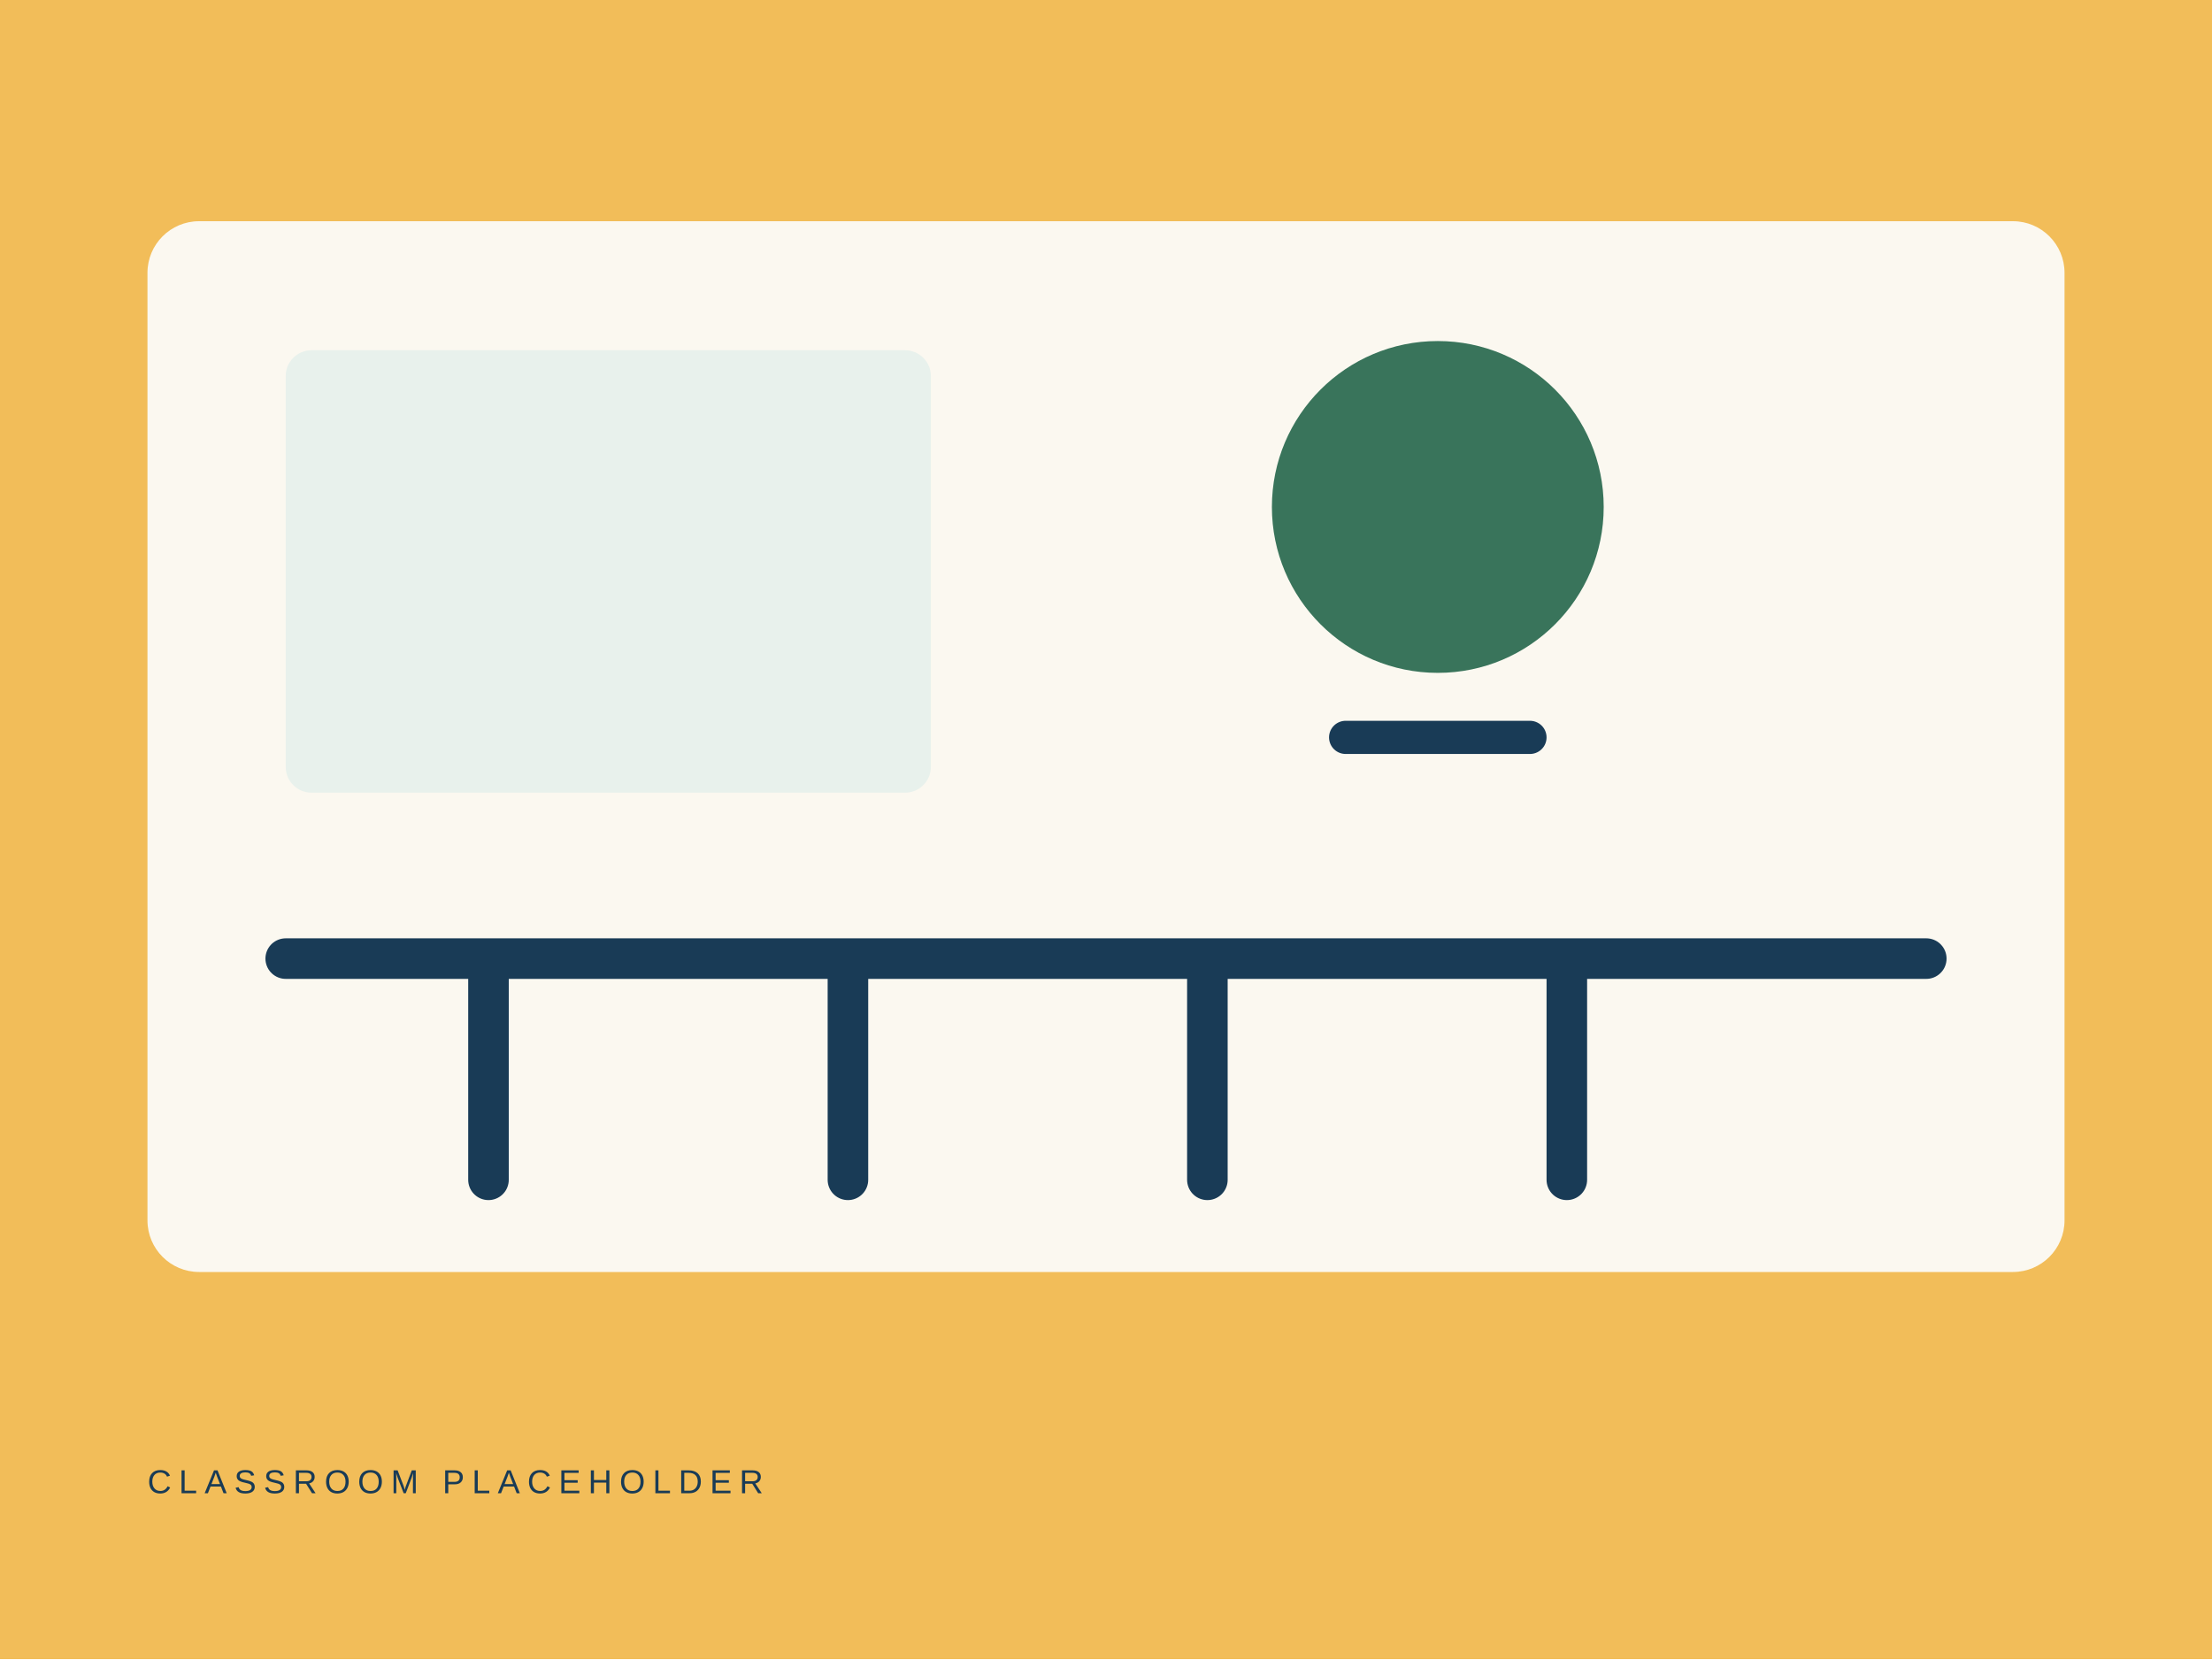
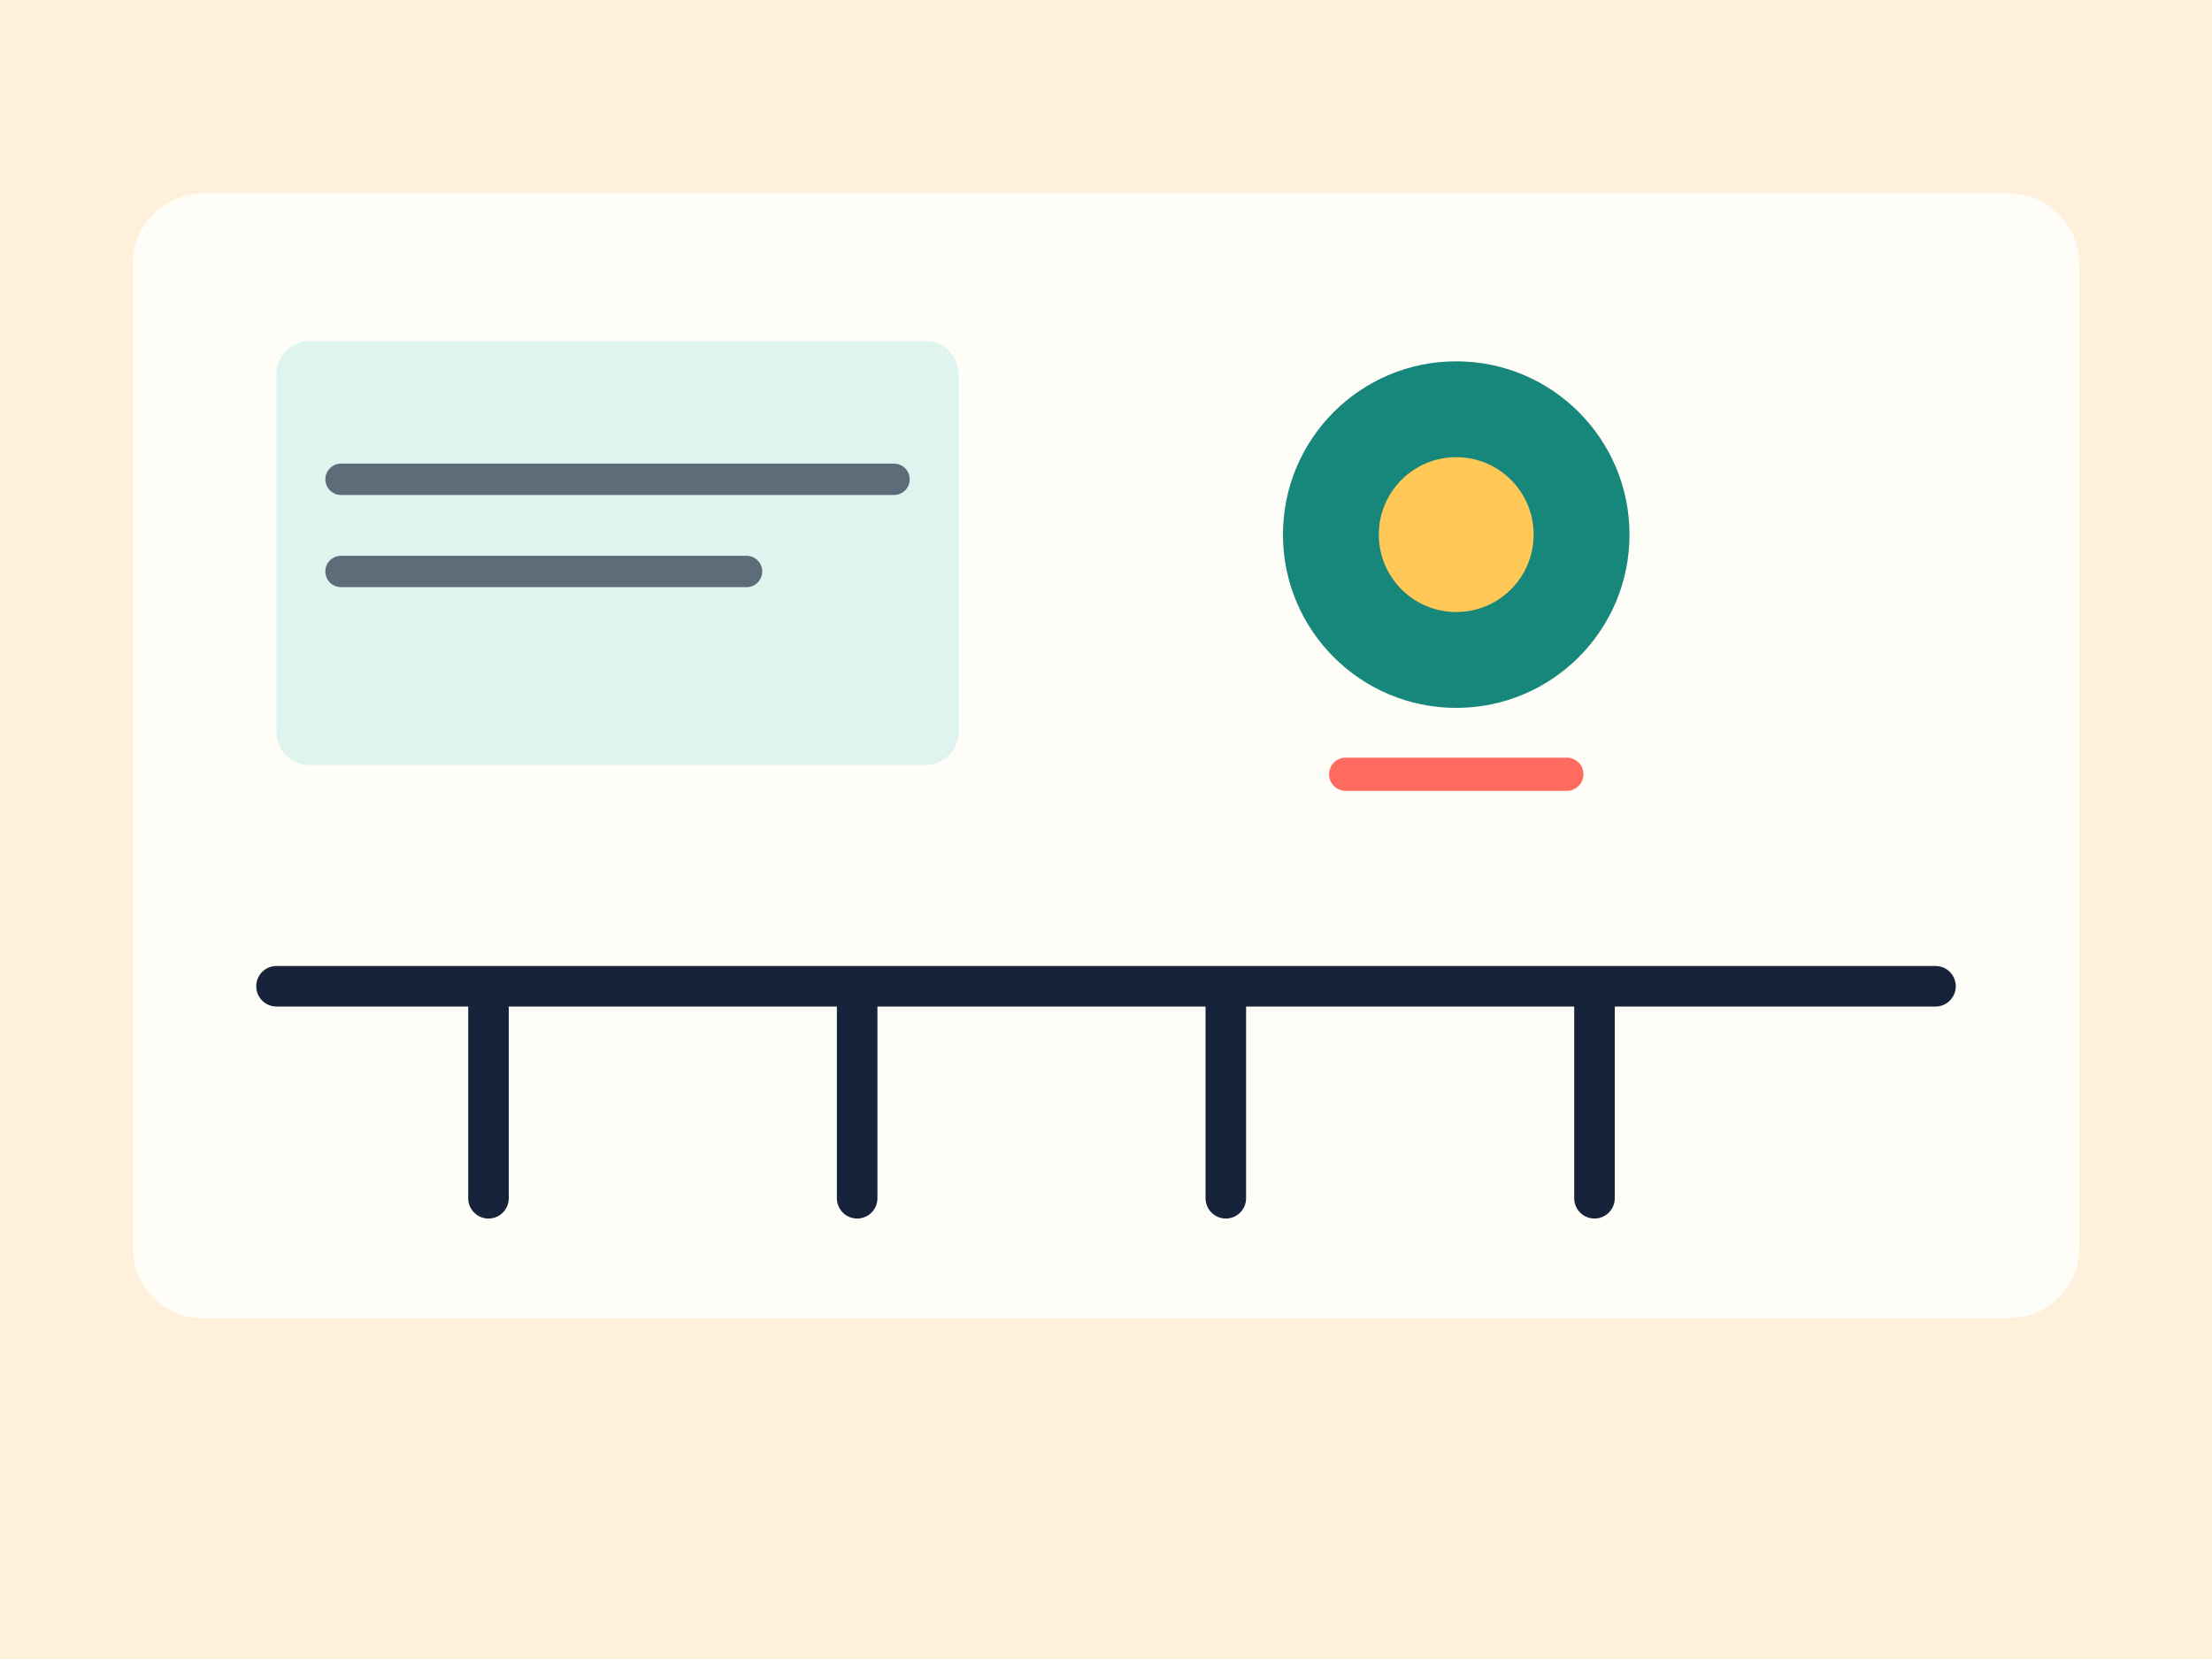
<svg xmlns="http://www.w3.org/2000/svg" viewBox="0 0 1200 900">
-   <rect width="1200" height="900" fill="#F2BD59" />
-   <rect x="80" y="120" width="1040" height="570" rx="28" fill="#FBF8F0" />
-   <rect x="155" y="190" width="350" height="240" rx="14" fill="#E8F1EC" />
-   <path d="M155 520h890M265 520v120M460 520v120M655 520v120M850 520v120" stroke="#193B56" stroke-width="22" stroke-linecap="round" />
-   <circle cx="780" cy="275" r="90" fill="#39745B" />
-   <path d="M730 400h100" stroke="#193B56" stroke-width="18" stroke-linecap="round" />
-   <text x="80" y="810" fill="#193B56" font-family="Arial,sans-serif" font-size="18" letter-spacing="4">CLASSROOM PLACEHOLDER</text>
+   <rect width="1200" height="900" fill="#fff0dc" />
+   <rect x="72" y="105" width="1056" height="610" rx="38" fill="#fffdf7" />
+   <rect x="150" y="185" width="370" height="230" rx="18" fill="#dff3ef" />
+   <path d="M150 535h900M265 535v115M465 535v115M665 535v115M865 535v115" stroke="#16233b" stroke-width="22" stroke-linecap="round" />
+   <circle cx="790" cy="290" r="94" fill="#16877a" />
+   <circle cx="790" cy="290" r="42" fill="#ffc857" />
+   <path d="M730 420h120" stroke="#ff6b5e" stroke-width="18" stroke-linecap="round" />
+   <path d="M185 260h300M185 310h220" stroke="#16233b" stroke-width="17" stroke-linecap="round" opacity=".65" />
</svg>
